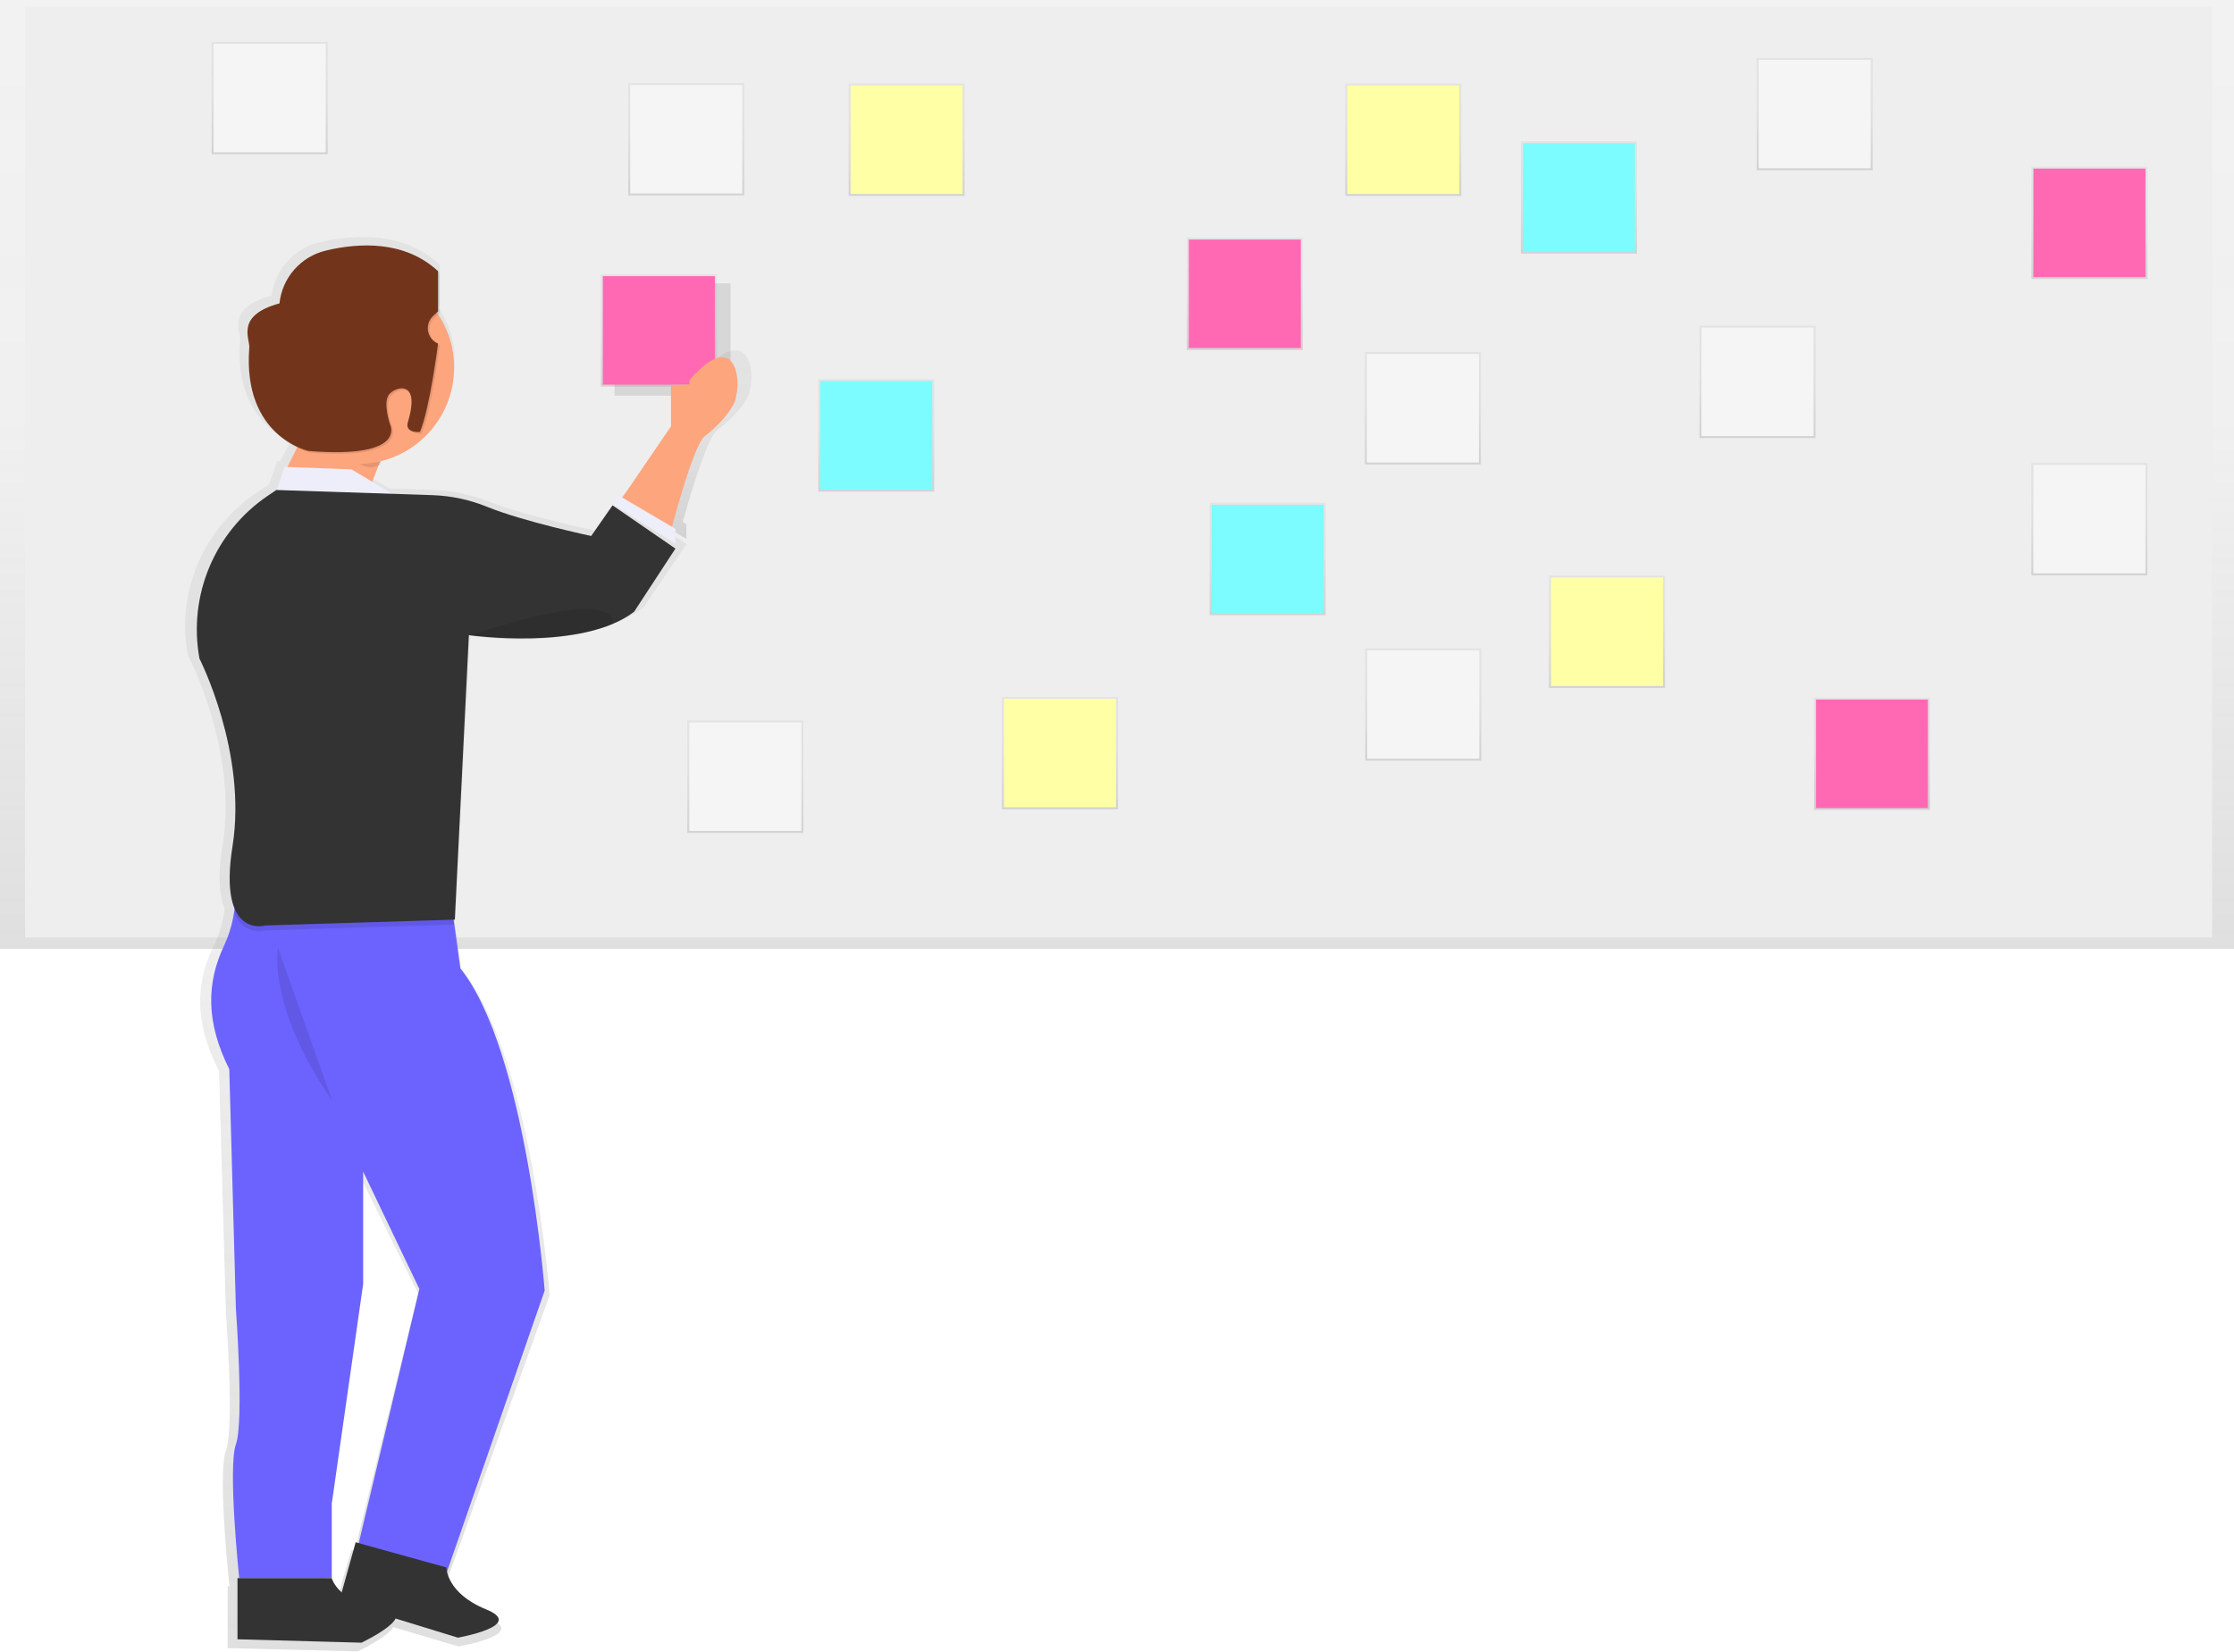
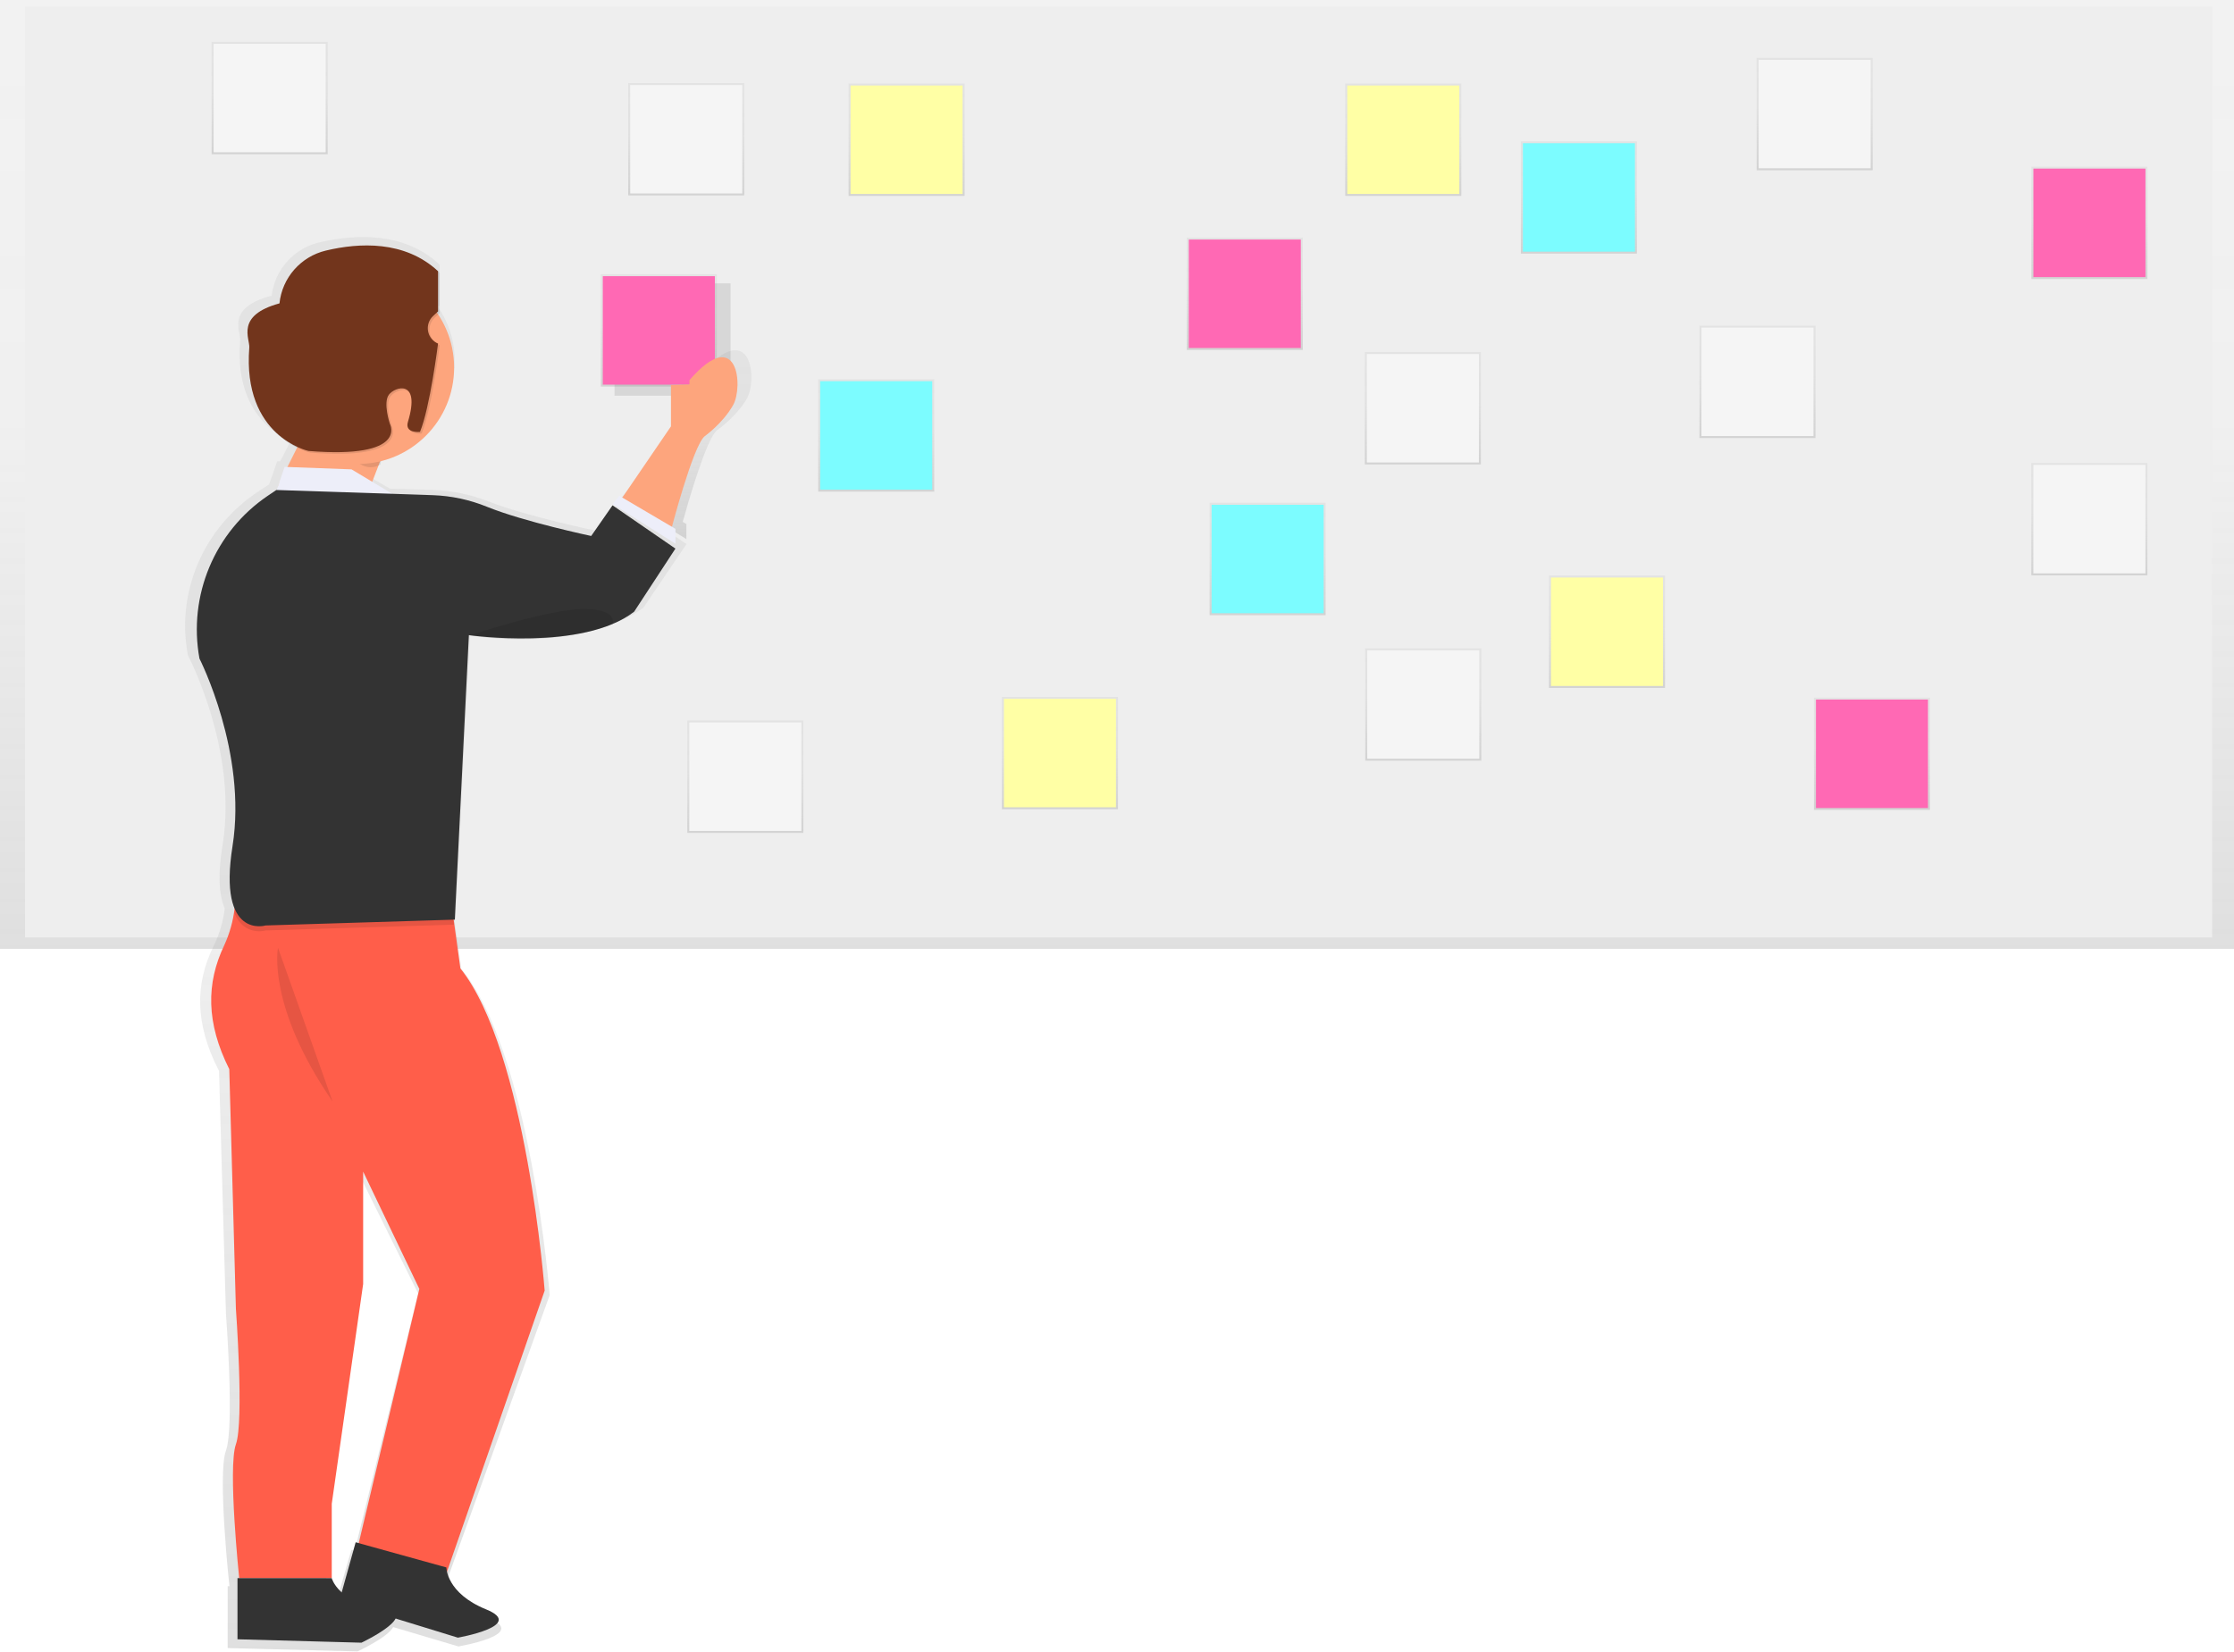
<svg xmlns="http://www.w3.org/2000/svg" xmlns:xlink="http://www.w3.org/1999/xlink" id="d26dba8d-8282-42fd-a478-7c8636ce52fe" data-name="Layer 1" width="888" height="656.53" viewBox="0 0 888 656.53">
  <defs>
    <linearGradient id="69fb1e3d-9807-4515-a987-9bc9d1efda7d" x1="444" y1="377.21" x2="444" gradientUnits="userSpaceOnUse">
      <stop offset="0" stop-color="gray" stop-opacity="0.25" />
      <stop offset="0.54" stop-color="gray" stop-opacity="0.12" />
      <stop offset="1" stop-color="gray" stop-opacity="0.1" />
    </linearGradient>
    <linearGradient id="51a21b81-a3ea-4771-abd9-862442be9990" x1="565.58" y1="184.63" x2="565.58" y2="139.97" xlink:href="#69fb1e3d-9807-4515-a987-9bc9d1efda7d" />
    <linearGradient id="5757846e-edea-4ac8-a331-71c114df4e91" x1="296.27" y1="331.11" x2="296.27" y2="286.45" xlink:href="#69fb1e3d-9807-4515-a987-9bc9d1efda7d" />
    <linearGradient id="999de772-9bc8-49ea-9b8d-0cef0fcee5cb" x1="698.58" y1="174.13" x2="698.58" y2="129.47" xlink:href="#69fb1e3d-9807-4515-a987-9bc9d1efda7d" />
    <linearGradient id="a15079b2-2390-41da-998b-02c60407236c" x1="565.74" y1="302.42" x2="565.74" y2="257.75" xlink:href="#69fb1e3d-9807-4515-a987-9bc9d1efda7d" />
    <linearGradient id="40793396-cd23-4bb9-961e-d266edc74bee" x1="272.78" y1="77.69" x2="272.78" y2="33.02" xlink:href="#69fb1e3d-9807-4515-a987-9bc9d1efda7d" />
    <linearGradient id="117013d0-8713-4a5b-b130-ca95cbe25423" x1="721.33" y1="67.68" x2="721.33" y2="23.02" xlink:href="#69fb1e3d-9807-4515-a987-9bc9d1efda7d" />
    <linearGradient id="3e4a4d12-687c-4d27-834e-2c1b28061589" x1="830.51" y1="228.72" x2="830.51" y2="184.06" xlink:href="#69fb1e3d-9807-4515-a987-9bc9d1efda7d" />
    <linearGradient id="76d58c82-a546-4f11-847d-56d56970a98d" x1="107.19" y1="61.31" x2="107.19" y2="16.65" xlink:href="#69fb1e3d-9807-4515-a987-9bc9d1efda7d" />
    <linearGradient id="c2562d94-2838-42c9-872e-afd7f3e426db" x1="627.61" y1="100.82" x2="627.61" y2="56.16" xlink:href="#69fb1e3d-9807-4515-a987-9bc9d1efda7d" />
    <linearGradient id="10abac28-a64c-49d3-bb88-742a39576c81" x1="348.29" y1="195.45" x2="348.29" y2="150.78" xlink:href="#69fb1e3d-9807-4515-a987-9bc9d1efda7d" />
    <linearGradient id="ae4c24d6-cdd7-478e-ab3c-92442ce1f2ec" x1="503.87" y1="244.58" x2="503.87" y2="199.91" xlink:href="#69fb1e3d-9807-4515-a987-9bc9d1efda7d" />
    <linearGradient id="7387d7ac-3521-46f5-8cc1-b4e33dceeca4" x1="557.8" y1="77.88" x2="557.8" y2="33.22" xlink:href="#69fb1e3d-9807-4515-a987-9bc9d1efda7d" />
    <linearGradient id="e854bf59-7922-4e82-b85b-f6b80398a298" x1="638.78" y1="273.5" x2="638.78" y2="228.83" xlink:href="#69fb1e3d-9807-4515-a987-9bc9d1efda7d" />
    <linearGradient id="74fe4cd6-b7da-43c2-b923-f31608459be5" x1="360.37" y1="77.88" x2="360.37" y2="33.22" xlink:href="#69fb1e3d-9807-4515-a987-9bc9d1efda7d" />
    <linearGradient id="489da8b3-4e02-4697-a170-557a07ec3791" x1="421.32" y1="321.72" x2="421.32" y2="277.06" xlink:href="#69fb1e3d-9807-4515-a987-9bc9d1efda7d" />
    <linearGradient id="92098637-0718-4243-93f2-2f7a5b132b51" x1="428.7" y1="336.02" x2="428.7" y2="260.98" xlink:href="#69fb1e3d-9807-4515-a987-9bc9d1efda7d" />
    <linearGradient id="553314f8-3ab3-4992-94a1-12ce51c0a7a1" x1="329.22" y1="778.26" x2="329.22" y2="215.99" xlink:href="#69fb1e3d-9807-4515-a987-9bc9d1efda7d" />
    <linearGradient id="67bfa709-3078-4c07-86cc-d67a49cf8eac" x1="494.8" y1="139.13" x2="494.8" y2="94.47" xlink:href="#69fb1e3d-9807-4515-a987-9bc9d1efda7d" />
    <linearGradient id="9919d947-e03e-44c1-969c-c87bb32bc801" x1="261.88" y1="153.69" x2="261.88" y2="109.02" xlink:href="#69fb1e3d-9807-4515-a987-9bc9d1efda7d" />
    <linearGradient id="2afe07f1-4e54-4f47-9563-9d420d361cd0" x1="830.53" y1="110.92" x2="830.53" y2="66.26" xlink:href="#69fb1e3d-9807-4515-a987-9bc9d1efda7d" />
    <linearGradient id="914dbfde-8d09-4649-9ab7-bb9d31a88f1b" x1="744.09" y1="322.01" x2="744.09" y2="277.34" xlink:href="#69fb1e3d-9807-4515-a987-9bc9d1efda7d" />
  </defs>
  <rect width="888" height="377.21" fill="url(#69fb1e3d-9807-4515-a987-9bc9d1efda7d)" />
  <rect x="9.93" y="2.66" width="869.39" height="370.04" fill="#eee" />
  <rect x="542.51" y="139.97" width="46.13" height="44.66" fill="url(#51a21b81-a3ea-4771-abd9-862442be9990)" />
  <rect x="543.31" y="140.74" width="44.54" height="43.12" fill="#f5f5f5" />
  <rect x="273.2" y="286.45" width="46.13" height="44.66" fill="url(#5757846e-edea-4ac8-a331-71c114df4e91)" />
  <rect x="274" y="287.22" width="44.54" height="43.12" fill="#f5f5f5" />
  <rect x="675.52" y="129.47" width="46.13" height="44.66" fill="url(#999de772-9bc8-49ea-9b8d-0cef0fcee5cb)" />
  <rect x="676.31" y="130.24" width="44.54" height="43.12" fill="#f5f5f5" />
  <rect x="542.68" y="257.75" width="46.13" height="44.66" fill="url(#a15079b2-2390-41da-998b-02c60407236c)" />
  <rect x="543.47" y="258.52" width="44.54" height="43.12" fill="#f5f5f5" />
  <rect x="249.71" y="33.02" width="46.13" height="44.66" fill="url(#40793396-cd23-4bb9-961e-d266edc74bee)" />
  <rect x="250.51" y="33.79" width="44.54" height="43.12" fill="#f5f5f5" />
  <rect x="698.26" y="23.02" width="46.13" height="44.66" fill="url(#117013d0-8713-4a5b-b130-ca95cbe25423)" />
  <rect x="699.06" y="23.78" width="44.54" height="43.12" fill="#f5f5f5" />
  <rect x="807.44" y="184.06" width="46.13" height="44.66" fill="url(#3e4a4d12-687c-4d27-834e-2c1b28061589)" />
  <rect x="808.24" y="184.83" width="44.54" height="43.12" fill="#f5f5f5" />
  <rect x="84.12" y="16.65" width="46.13" height="44.66" fill="url(#76d58c82-a546-4f11-847d-56d56970a98d)" />
  <rect x="84.92" y="17.42" width="44.54" height="43.12" fill="#f5f5f5" />
  <rect x="604.54" y="56.16" width="46.13" height="44.66" fill="url(#c2562d94-2838-42c9-872e-afd7f3e426db)" />
  <rect x="605.34" y="56.93" width="44.54" height="43.12" fill="#7cfcff" />
  <rect x="325.22" y="150.78" width="46.13" height="44.66" fill="url(#10abac28-a64c-49d3-bb88-742a39576c81)" />
  <rect x="326.02" y="151.55" width="44.54" height="43.12" fill="#7cfcff" />
  <rect x="480.8" y="199.91" width="46.13" height="44.66" fill="url(#ae4c24d6-cdd7-478e-ab3c-92442ce1f2ec)" />
  <rect x="481.6" y="200.68" width="44.54" height="43.12" fill="#7cfcff" />
  <rect x="534.73" y="33.22" width="46.13" height="44.66" fill="url(#7387d7ac-3521-46f5-8cc1-b4e33dceeca4)" />
  <rect x="535.53" y="33.99" width="44.54" height="43.12" fill="#ffffa5" />
  <rect x="615.71" y="228.83" width="46.13" height="44.66" fill="url(#e854bf59-7922-4e82-b85b-f6b80398a298)" />
  <rect x="616.5" y="229.6" width="44.54" height="43.12" fill="#ffffa5" />
  <rect x="337.3" y="33.22" width="46.13" height="44.66" fill="url(#74fe4cd6-b7da-43c2-b923-f31608459be5)" />
  <rect x="338.09" y="33.99" width="44.54" height="43.12" fill="#ffffa5" />
  <rect x="398.26" y="277.06" width="46.13" height="44.66" fill="url(#489da8b3-4e02-4697-a170-557a07ec3791)" />
  <rect x="399.05" y="277.82" width="44.54" height="43.12" fill="#ffffa5" />
  <path d="M434.68,270.18v2.66l-7.71-.67v16.63l-20.24,28.66-1.28-.73-2.75,3.33,26.14,16v-6l-1.47-.83c1.83-6.6,9.32-32.92,13.6-36.41,0,0,7.71-5.32,11.91-12.64S455,247.57,434.68,270.18Z" transform="translate(-156 -121.74)" fill="url(#92098637-0718-4243-93f2-2f7a5b132b51)" />
  <path d="M393.76,332.91s-28-5.72-43.4-11.75a67.69,67.69,0,0,0-22.56-4.67L311,316l-8.38-4.86,2.62-6.54c.26-.11.52-.23.77-.36l.24-1.4a40.87,40.87,0,0,0,4-1.16c-.41,3.26,20.08-13.6,20.08-13.6l-.61.31-.08-1-.23.12a37.69,37.69,0,0,0,.68-43.72l.65-.58V227l-.69-.59v-.07c-13.86-12.48-32.92-11.48-46.7-8.33A24.76,24.76,0,0,0,264,239.28c-18.39,4.85-12.25,14.17-12.54,17.78-1.43,17.56,4.42,27.89,10.78,33.87a33.24,33.24,0,0,0,9.13,6.43l-4,7.78-1.18,0-3.28,9.32h-.16l-3.57,2.34C237,331.2,225.89,356.9,230.7,382.26h0s20,37.73,13.76,75.47c-2.08,12.68-1.21,20.44.87,25.16A45.09,45.09,0,0,1,241,497.62c-7.57,15.3-7.57,31.26,2.06,49.88l2.75,96.43s3.44,45.22,0,54.53,1.38,53.87,1.38,53.87h-.69v24.61l51.6,1.33s12-5.52,14.19-9.68l25.91,7.7s28.51-4.75,11.83-11.31c-12.45-4.9-15.54-11.88-16.31-15.12L374.5,636.61s-7.57-96.43-35.09-129.68l-2.79-19.61H337l5.85-114.49.48.06-.14,0a135.81,135.81,0,0,0,45.41-.68,72.66,72.66,0,0,0,13.15-3.56l.78-.3.09,0,.07,0a40.2,40.2,0,0,0,9-4.94l17.2-25.4L402.7,320.58Zm-108,389.49L298.81,634V588.73l23.39,47.22L297,738.27l-1.32-.36-5.81,20.15a13.2,13.2,0,0,1-4.17-5.73Z" transform="translate(-156 -121.74)" fill="url(#553314f8-3ab3-4992-94a1-12ce51c0a7a1)" />
  <rect x="471.73" y="94.47" width="46.13" height="44.66" fill="url(#67bfa709-3078-4c07-86cc-d67a49cf8eac)" />
  <rect x="472.53" y="95.23" width="44.54" height="43.12" fill="#ff69b4" />
  <rect x="244.27" y="112.66" width="46.13" height="44.66" opacity="0.1" />
  <rect x="238.82" y="109.02" width="46.13" height="44.66" fill="url(#9919d947-e03e-44c1-969c-c87bb32bc801)" />
  <rect x="239.61" y="109.79" width="44.54" height="43.12" fill="#ff69b4" />
  <rect x="807.46" y="66.26" width="46.13" height="44.66" fill="url(#2afe07f1-4e54-4f47-9563-9d420d361cd0)" />
  <rect x="808.26" y="67.03" width="44.54" height="43.12" fill="#ff69b4" />
  <rect x="721.03" y="277.34" width="46.13" height="44.66" fill="url(#914dbfde-8d09-4649-9ab7-bb9d31a88f1b)" />
  <rect x="721.82" y="278.11" width="44.54" height="43.12" fill="#ff69b4" />
  <line x1="72.16" y1="220.31" x2="78.23" y2="256.06" fill="#333" />
  <path d="M422.7,274.83v16.42l-19.56,28.66,19.56,12.73s8.7-33.5,13.38-37.45c0,0,7.36-5.26,11.37-12.48s2-32.19-17.39-9.85v1.72Z" transform="translate(-156 -121.74)" fill="#fda57d" />
  <path d="M266.95,314l7.74-15.49a2.87,2.87,0,0,1,2.42-1.58l29.42-1.5a2.87,2.87,0,0,1,2.82,3.9l-7.59,19.62a2.87,2.87,0,0,1-2.93,1.82l-29.57-2.63A2.87,2.87,0,0,1,266.95,314Z" transform="translate(-156 -121.74)" fill="#fda57d" />
  <polygon points="113.13 185.61 108.13 200.26 159.44 198.42 139.73 186.6 113.13 185.61" fill="#edeef9" />
  <polygon points="243.53 200.39 246.16 197.11 268.49 210.25 268.49 216.16 243.53 200.39" fill="#edeef9" />
-   <path d="M248.61,467.46a48.81,48.81,0,0,1-3.47,30.07c-7.23,15.11-7.23,30.88,2,49.27l2.63,95.26s3.28,44.67,0,53.87,1.31,53.21,1.31,53.21h36.79V719.58l12.48-87.37V587.53l22.34,46.64L297,741.91l33.5,13.8,42-120.88s-7.23-95.26-33.5-128.1l-4.93-35.8Z" transform="translate(-156 -121.74)" fill="#6c63ff" />
+   <path d="M248.61,467.46a48.81,48.81,0,0,1-3.47,30.07c-7.23,15.11-7.23,30.88,2,49.27l2.63,95.26s3.28,44.67,0,53.87,1.31,53.21,1.31,53.21h36.79V719.58l12.48-87.37V587.53l22.34,46.64L297,741.91l33.5,13.8,42-120.88s-7.23-95.26-33.5-128.1l-4.93-35.8Z" transform="translate(-156 -121.74)" fill="#FF5E4A" />
  <path d="M250.4,773.45V749.14h37.45S290.48,759,307.56,761s-7.88,13.8-7.88,13.8Z" transform="translate(-156 -121.74)" fill="#333" />
  <path d="M290.85,758.31l6.52-23.42,36.07,10s-.11,10.2,15.81,16.68S338,772.8,338,772.8Z" transform="translate(-156 -121.74)" fill="#333" />
  <path d="M334.16,472.9l-85.55-3.46a47.86,47.86,0,0,1,.65,15.51c3.91,9.21,12.31,6.69,12.31,6.69l74.85-2.3Z" transform="translate(-156 -121.74)" opacity="0.1" />
  <path d="M265.84,316.54l-3.41,2.31a64.19,64.19,0,0,0-27.14,64.72h0s19.05,37.28,13.14,74.55,13.14,31.54,13.14,31.54l75.22-2.31,5.58-113.1s45.33,6.45,65.69-9.32l16.42-25.09-25-17.2L391,334.82s-26.76-5.65-41.44-11.61A62.77,62.77,0,0,0,328,318.6Z" transform="translate(-156 -121.74)" fill="#333" />
  <path d="M266.5,498.52s-4.6,23,21.68,61.1" transform="translate(-156 -121.74)" opacity="0.1" />
  <path d="M342.7,374.35s31.53-10.51,45.33-10.51,11.5,6,11.5,6S377.52,379.61,342.7,374.35Z" transform="translate(-156 -121.74)" opacity="0.1" />
  <path d="M306.95,296.74l-12.55,1.5c-.4,0-.76.55-1,1.32,2.76,5,6.21,7.94,10,7.94a7.74,7.74,0,0,0,3.8-1.05l1-5.81C308.47,298.7,307.83,296.63,306.95,296.74Z" transform="translate(-156 -121.74)" opacity="0.1" />
  <circle cx="142.19" cy="146.14" r="38.32" fill="#fda57d" />
  <path d="M330.78,230.22v16l-1.93,1.77a6.63,6.63,0,0,0,1.93,11h0s-3.19,25.54-7.18,35.12c0,0-6.2.68-4.79-4,5.19-17.16-5.19-14-7.58-10.78s.4,11.57.4,11.57,7.58,14-32.33,10.78c0,0-26.34-5.59-23.55-41.11.28-3.56-5.59-12.77,12-17.56h0a24.17,24.17,0,0,1,18.47-21C299.34,218.88,317.54,217.89,330.78,230.22Z" transform="translate(-156 -121.74)" opacity="0.1" />
  <path d="M330.12,229.56v16l-1.93,1.77a6.63,6.63,0,0,0,1.93,11h0s-3.19,25.54-7.18,35.12c0,0-6.2.68-4.79-4,5.19-17.16-5.19-14-7.58-10.78s.4,11.57.4,11.57,7.58,14-32.33,10.78c0,0-26.34-5.59-23.55-41.11.28-3.56-5.59-12.77,12-17.56h0a24.17,24.17,0,0,1,18.47-21C298.69,218.22,316.88,217.23,330.12,229.56Z" transform="translate(-156 -121.74)" fill="#72351c" />
</svg>
